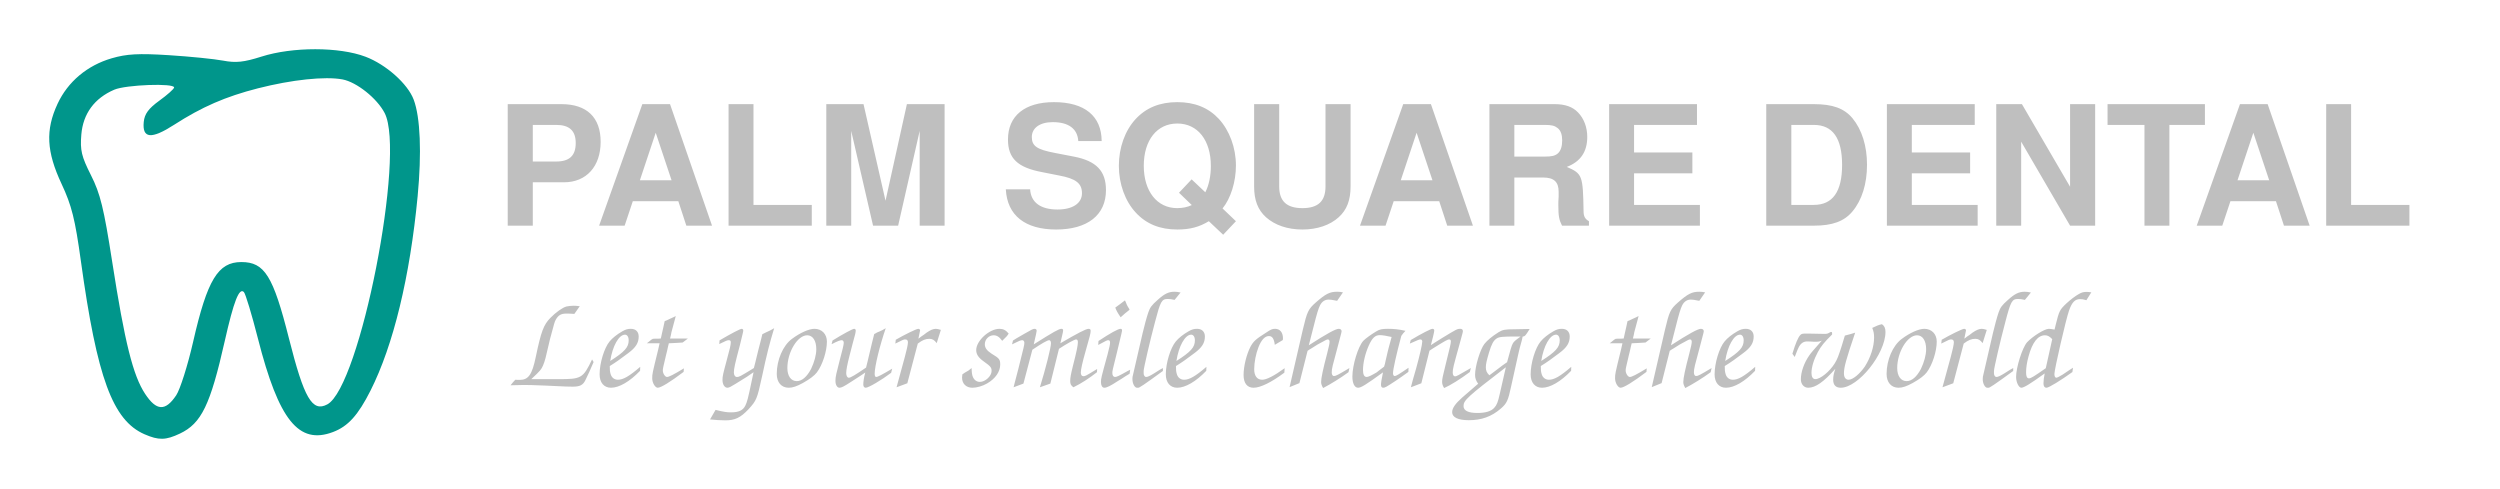
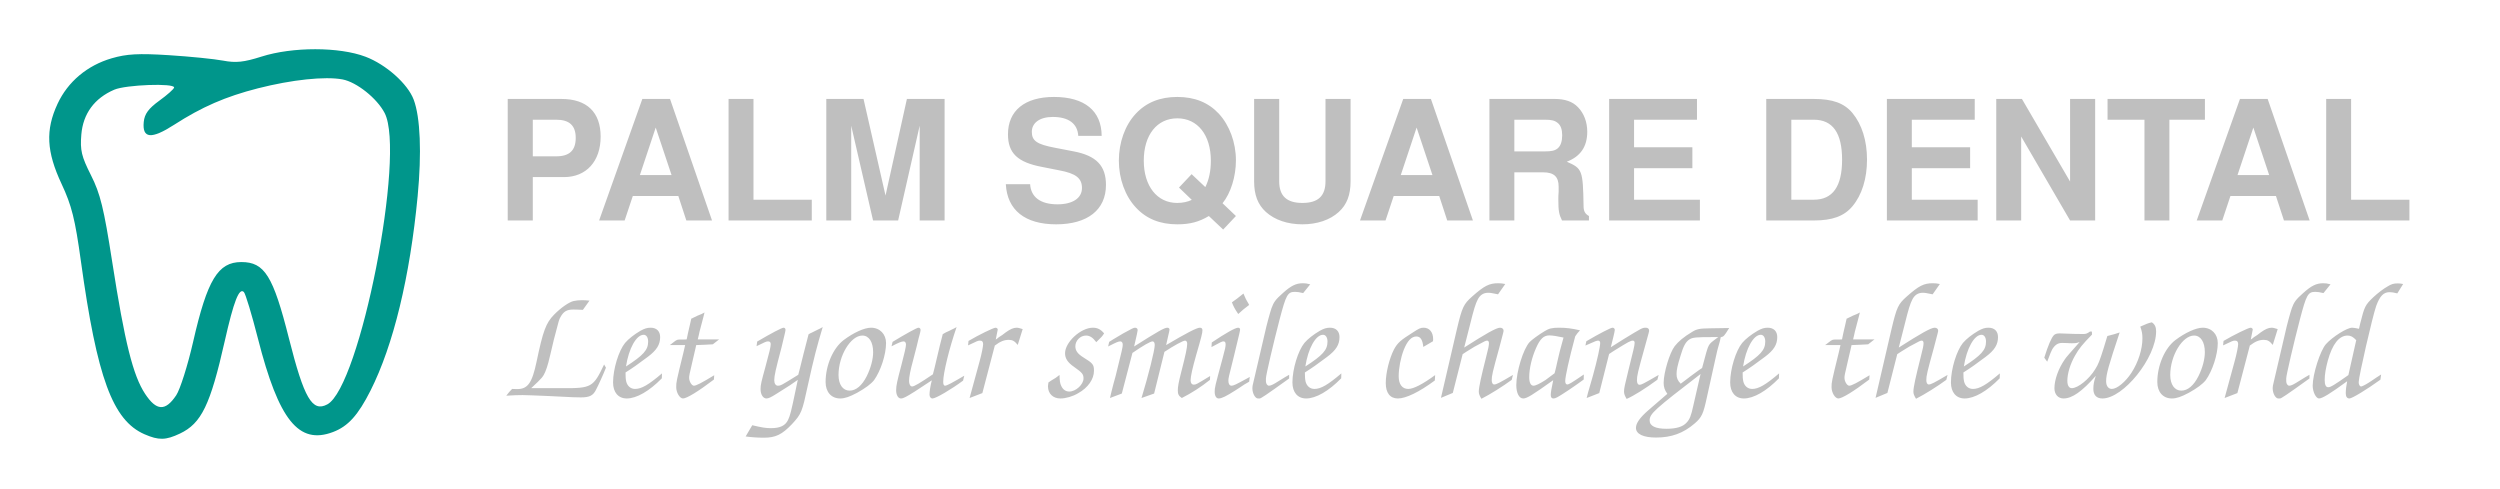
<svg xmlns="http://www.w3.org/2000/svg" width="253.917mm" height="49.565mm" version="1.1" viewBox="0 0 253.917 49.565" id="svg14">
  <defs id="defs18" />
  <g transform="translate(-19.10763,-93.14197)" id="g12">
    <path d="m 33.789,137.25 c -3.237,-1.41 -4.824,-5.722 -6.463,-17.572 -0.594,-4.296 -0.935,-5.657 -1.965,-7.857 -1.537,-3.282 -1.646,-5.475 -0.406,-8.139 1.044,-2.241 3.006,-3.891 5.493,-4.619 1.523,-0.446 2.733,-0.512 5.81,-0.317 2.138,0.135 4.621,0.385 5.518,0.555 1.293,0.245 2.099,0.16 3.891,-0.41 3.156,-1.004 7.902,-0.999 10.565,0.012 2.09,0.793 4.289,2.752 4.893,4.359 0.675,1.794 0.822,5.399 0.401,9.812 -0.782,8.195 -2.467,15.144 -4.785,19.737 -1.265,2.506 -2.283,3.632 -3.809,4.21 -3.488,1.321 -5.51,-1.197 -7.629,-9.502 -0.619,-2.425 -1.259,-4.546 -1.423,-4.712 -0.479,-0.488 -1.03,0.92 -1.945,4.974 -1.467,6.5 -2.369,8.362 -4.55,9.396 -1.444,0.685 -2.156,0.7 -3.597,0.072 z m 3.207,-3.944 c 0.404,-0.601 1.184,-3.062 1.732,-5.468 1.432,-6.277 2.523,-8.08 4.891,-8.08 2.362,0 3.229,1.391 4.839,7.767 1.534,6.076 2.366,7.506 3.893,6.689 3.317,-1.775 7.974,-25.434 5.825,-29.591 -0.773,-1.494 -2.845,-3.146 -4.286,-3.416 -1.758,-0.33 -5.149,0.028 -8.59,0.907 -3.28,0.838 -5.69,1.886 -8.511,3.704 -2.313,1.49 -3.248,1.402 -3.081,-0.293 0.08,-0.811 0.485,-1.363 1.585,-2.16 0.813,-0.589 1.487,-1.189 1.499,-1.335 0.038,-0.464 -4.895,-0.284 -6.075,0.221 -2.016,0.863 -3.173,2.436 -3.349,4.556 -0.133,1.601 0.014,2.219 0.981,4.134 0.947,1.876 1.307,3.345 2.155,8.797 1.272,8.178 2.114,11.551 3.345,13.412 1.149,1.737 2.052,1.781 3.146,0.154 z" id="path2" style="fill:#00968b;stroke-width:0.353" />
-     <text x="69.393" y="116.063" font-size="16.933px" font-weight="bold" letter-spacing="0px" word-spacing="0px" style="font-weight:bold;font-size:16.933px;line-height:1.25;font-family:'Nimbus Sans L';letter-spacing:0px;word-spacing:0px;fill:#bfbfbf;stroke-width:0.265" xml:space="preserve" id="text6">
-       <tspan x="69.393" y="116.063" font-size="16.933px" font-weight="bold" id="tspan4" style="font-weight:bold;font-size:16.933px;font-family:'Nimbus Sans L';fill:#bfbfbf;stroke-width:0.265">PALM SQUARE DENTAL </tspan>
+     <text x="69.393" y="115.534" font-size="16.933px" font-weight="bold" letter-spacing="0px" word-spacing="0px" style="font-weight:bold;font-size:16.933px;line-height:1.25;font-family:'Nimbus Sans L';letter-spacing:0px;word-spacing:0px;fill:#bfbfbf;stroke-width:0.265" xml:space="preserve" id="text6">
+       <tspan x="69.393" y="115.534" font-size="16.933px" font-weight="bold" id="tspan4" style="font-weight:bold;font-size:16.933px;font-family:'Nimbus Sans L';fill:#bfbfbf;stroke-width:0.265">PALM SQUARE DENTAL </tspan>
    </text>
-     <text xml:space="preserve" style="font-style:normal;font-variant:normal;font-weight:normal;font-stretch:normal;font-size:14.111px;line-height:1.25;font-family:'URW Chancery L';-inkscape-font-specification:'URW Chancery L';letter-spacing:0px;word-spacing:0px;fill:#bfbfbf;fill-opacity:1;stroke:none;stroke-width:0.265;" x="70.493" y="132.334" id="text829">
-       <tspan id="tspan827" x="70.493" y="132.334" style="font-style:normal;font-variant:normal;font-weight:normal;font-stretch:normal;font-size:14.111px;font-family:'URW Chancery L';-inkscape-font-specification:'URW Chancery L';fill:#bfbfbf;stroke-width:0.265;">Let your smile change the world</tspan>
+     <text xml:space="preserve" style="font-style:normal;font-variant:normal;font-weight:normal;font-stretch:normal;font-size:14.111px;line-height:1.25;font-family:'URW Chancery L';-inkscape-font-specification:'URW Chancery L';letter-spacing:0px;word-spacing:0px;fill:#bfbfbf;fill-opacity:1;stroke:none;stroke-width:0.265" x="69.964" y="133.392" id="text829">
+       <tspan id="tspan827" x="69.964" y="133.392" style="font-style:normal;font-variant:normal;font-weight:normal;font-stretch:normal;font-size:16.933px;font-family:'URW Chancery L';-inkscape-font-specification:'URW Chancery L';fill:#bfbfbf;stroke-width:0.265">Let your smile change the world</tspan>
    </text>
  </g>
</svg>
